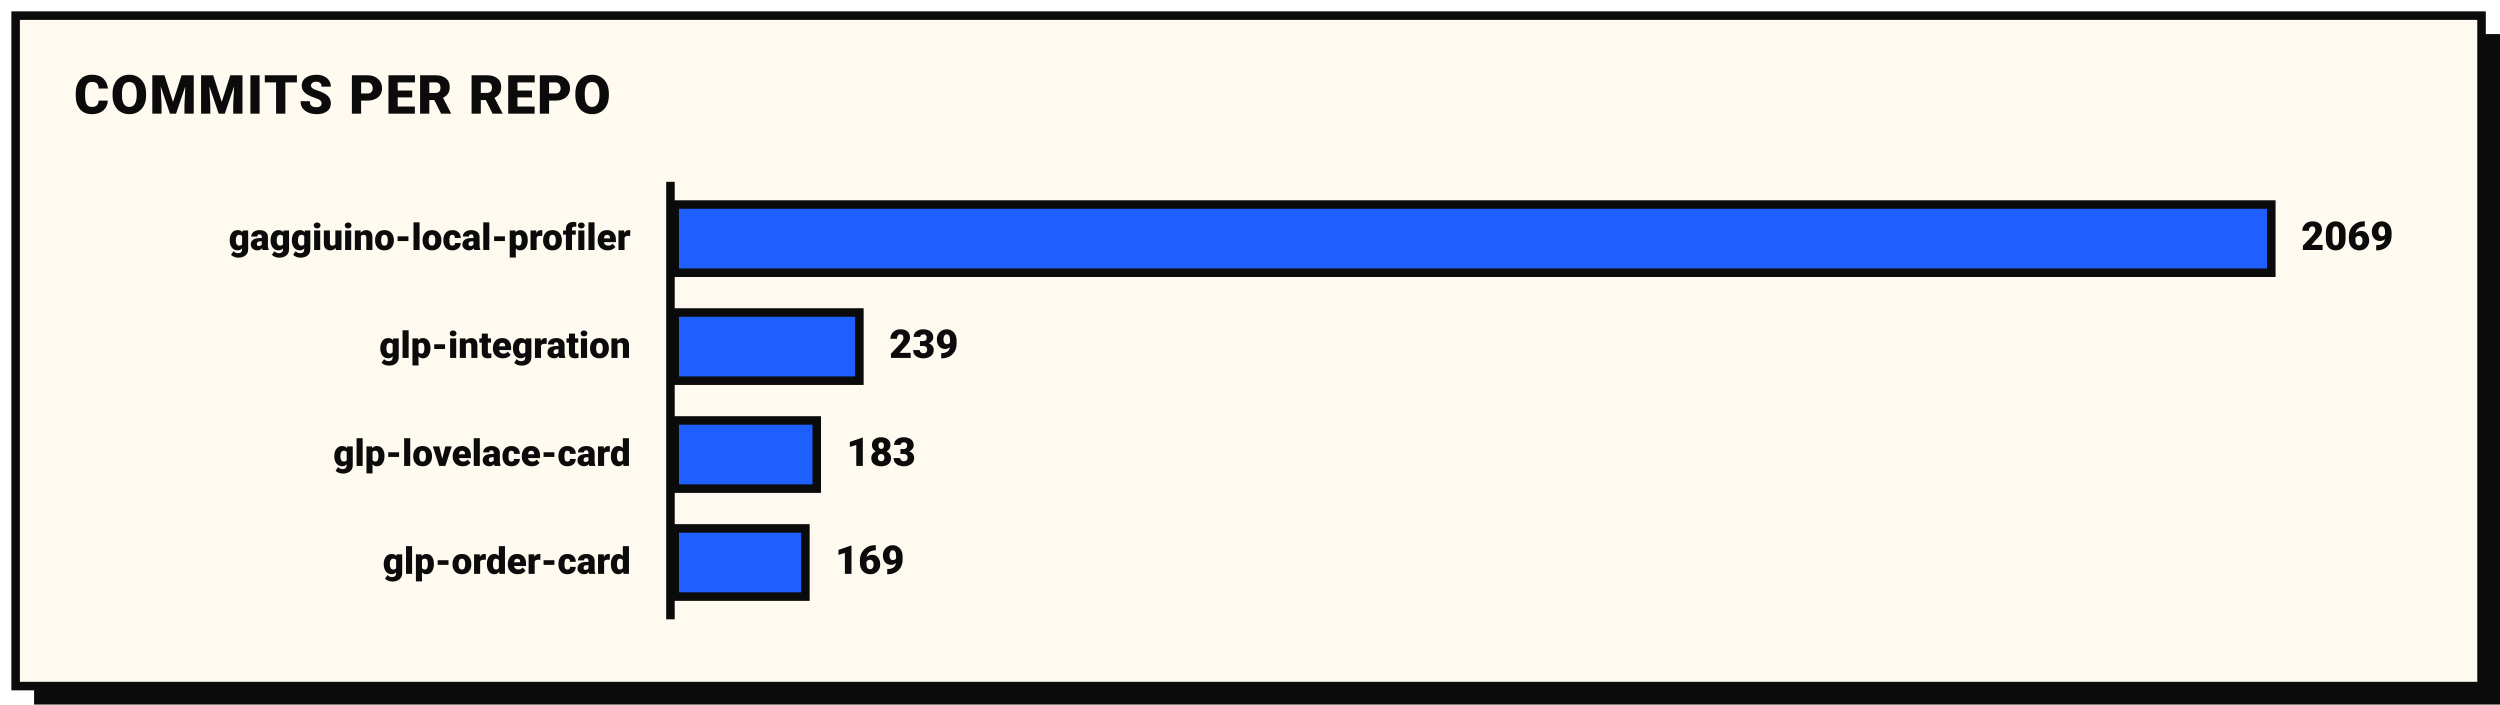
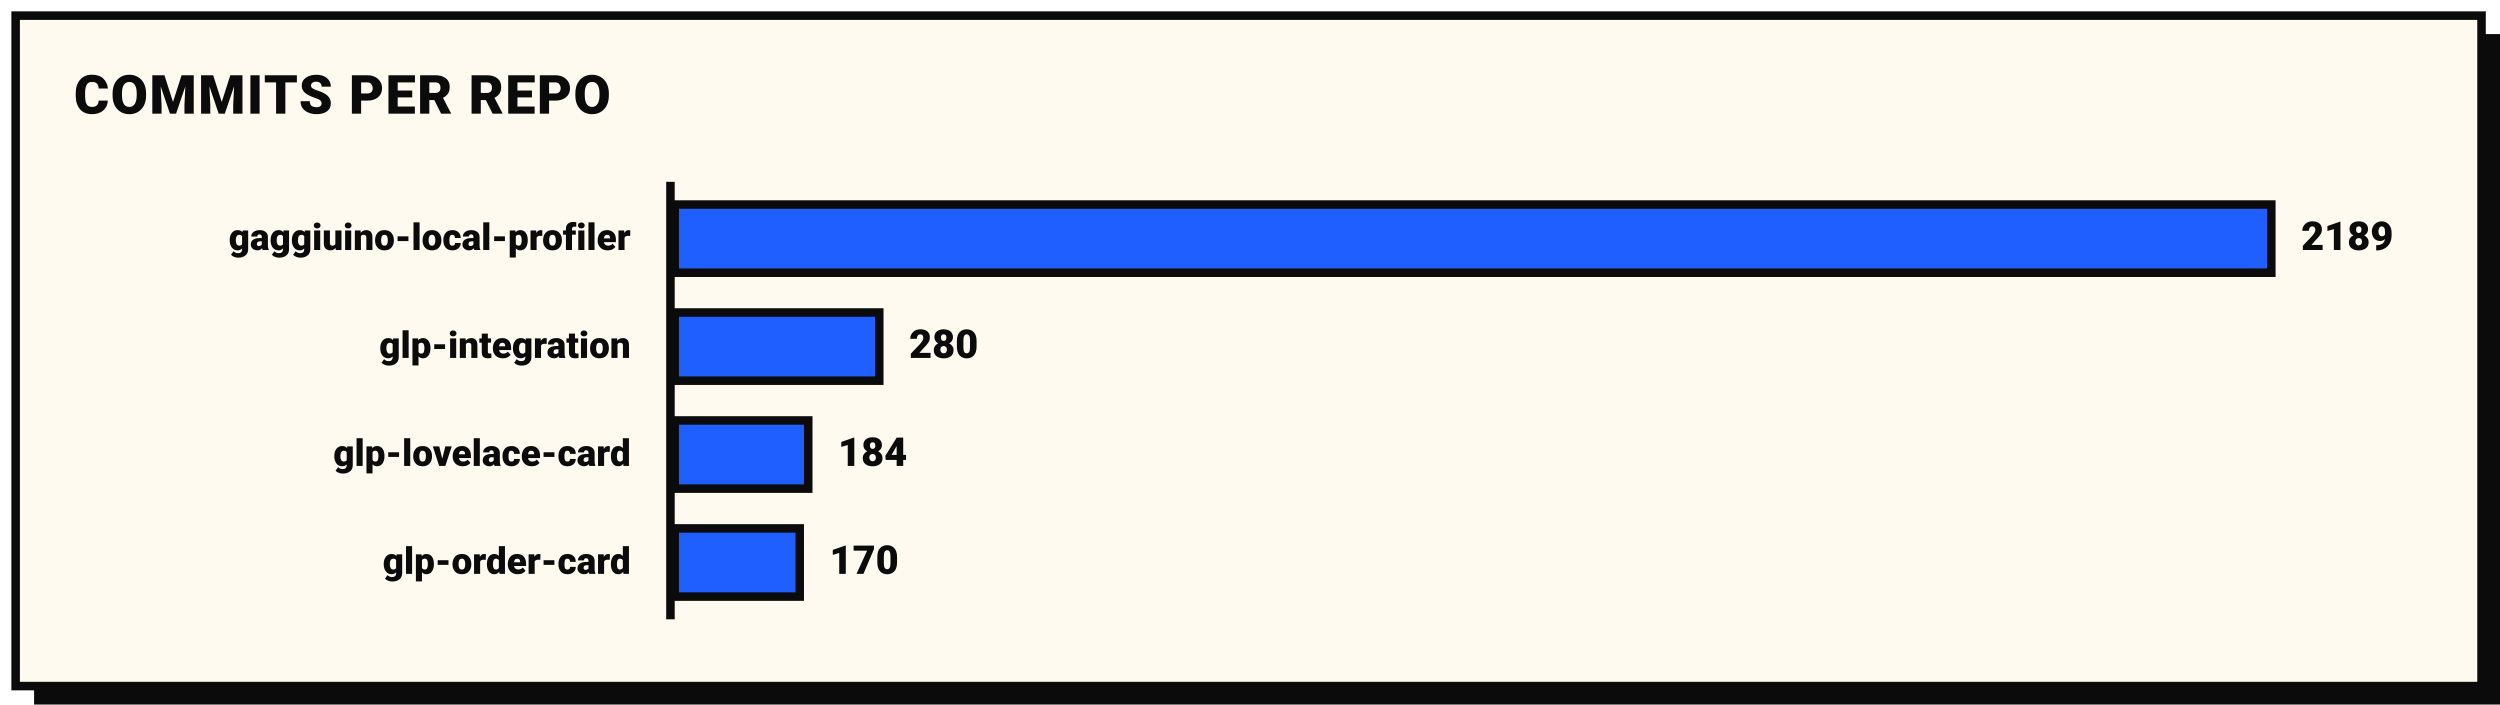
<svg xmlns="http://www.w3.org/2000/svg" viewBox="0 0 880 248" font-family="-apple-system, BlinkMacSystemFont, 'Segoe UI', Roboto, Helvetica, Arial, sans-serif" role="img" aria-labelledby="t d">
  <rect x="12" y="12" width="868" height="236" fill="#0b0b0b" />
  <rect x="5.5" y="5.5" width="868" height="236" fill="#fffaf0" stroke="#0b0b0b" stroke-width="3" />
  <text x="26" y="40" fill="#0b0b0b" font-weight="800" font-size="19" letter-spacing="0.5">COMMITS PER REPO</text>
  <line x1="236" y1="64" x2="236" y2="218" stroke="#0b0b0b" stroke-width="3" />
  <text x="222" y="88" fill="#0b0b0b" font-weight="800" font-size="13" text-anchor="end">gaggiuino-local-profiler</text>
  <rect x="237.5" y="72" width="562" height="24" fill="#1f5fff" stroke="#0b0b0b" stroke-width="3" />
-   <text x="810" y="88" fill="#0b0b0b" font-weight="800" font-size="14">2069</text>
+   <text x="810" y="88" fill="#0b0b0b" font-weight="800" font-size="14">2189</text>
  <text x="222" y="126" fill="#0b0b0b" font-weight="800" font-size="13" text-anchor="end">glp-integration</text>
-   <rect x="237.5" y="110" width="65" height="24" fill="#1f5fff" stroke="#0b0b0b" stroke-width="3" />
-   <text x="313" y="126" fill="#0b0b0b" font-weight="800" font-size="14">239</text>
+   <rect x="237.5" y="110" width="72" height="24" fill="#1f5fff" stroke="#0b0b0b" stroke-width="3" />
+   <text x="320" y="126" fill="#0b0b0b" font-weight="800" font-size="14">280</text>
  <text x="222" y="164" fill="#0b0b0b" font-weight="800" font-size="13" text-anchor="end">glp-lovelace-card</text>
-   <rect x="237.5" y="148" width="50" height="24" fill="#1f5fff" stroke="#0b0b0b" stroke-width="3" />
-   <text x="298" y="164" fill="#0b0b0b" font-weight="800" font-size="14">183</text>
+   <rect x="237.5" y="148" width="47" height="24" fill="#1f5fff" stroke="#0b0b0b" stroke-width="3" />
+   <text x="295" y="164" fill="#0b0b0b" font-weight="800" font-size="14">184</text>
  <text x="222" y="202" fill="#0b0b0b" font-weight="800" font-size="13" text-anchor="end">glp-order-card</text>
-   <rect x="237.5" y="186" width="46" height="24" fill="#1f5fff" stroke="#0b0b0b" stroke-width="3" />
-   <text x="294" y="202" fill="#0b0b0b" font-weight="800" font-size="14">169</text>
+   <rect x="237.5" y="186" width="44" height="24" fill="#1f5fff" stroke="#0b0b0b" stroke-width="3" />
+   <text x="292" y="202" fill="#0b0b0b" font-weight="800" font-size="14">170</text>
</svg>
